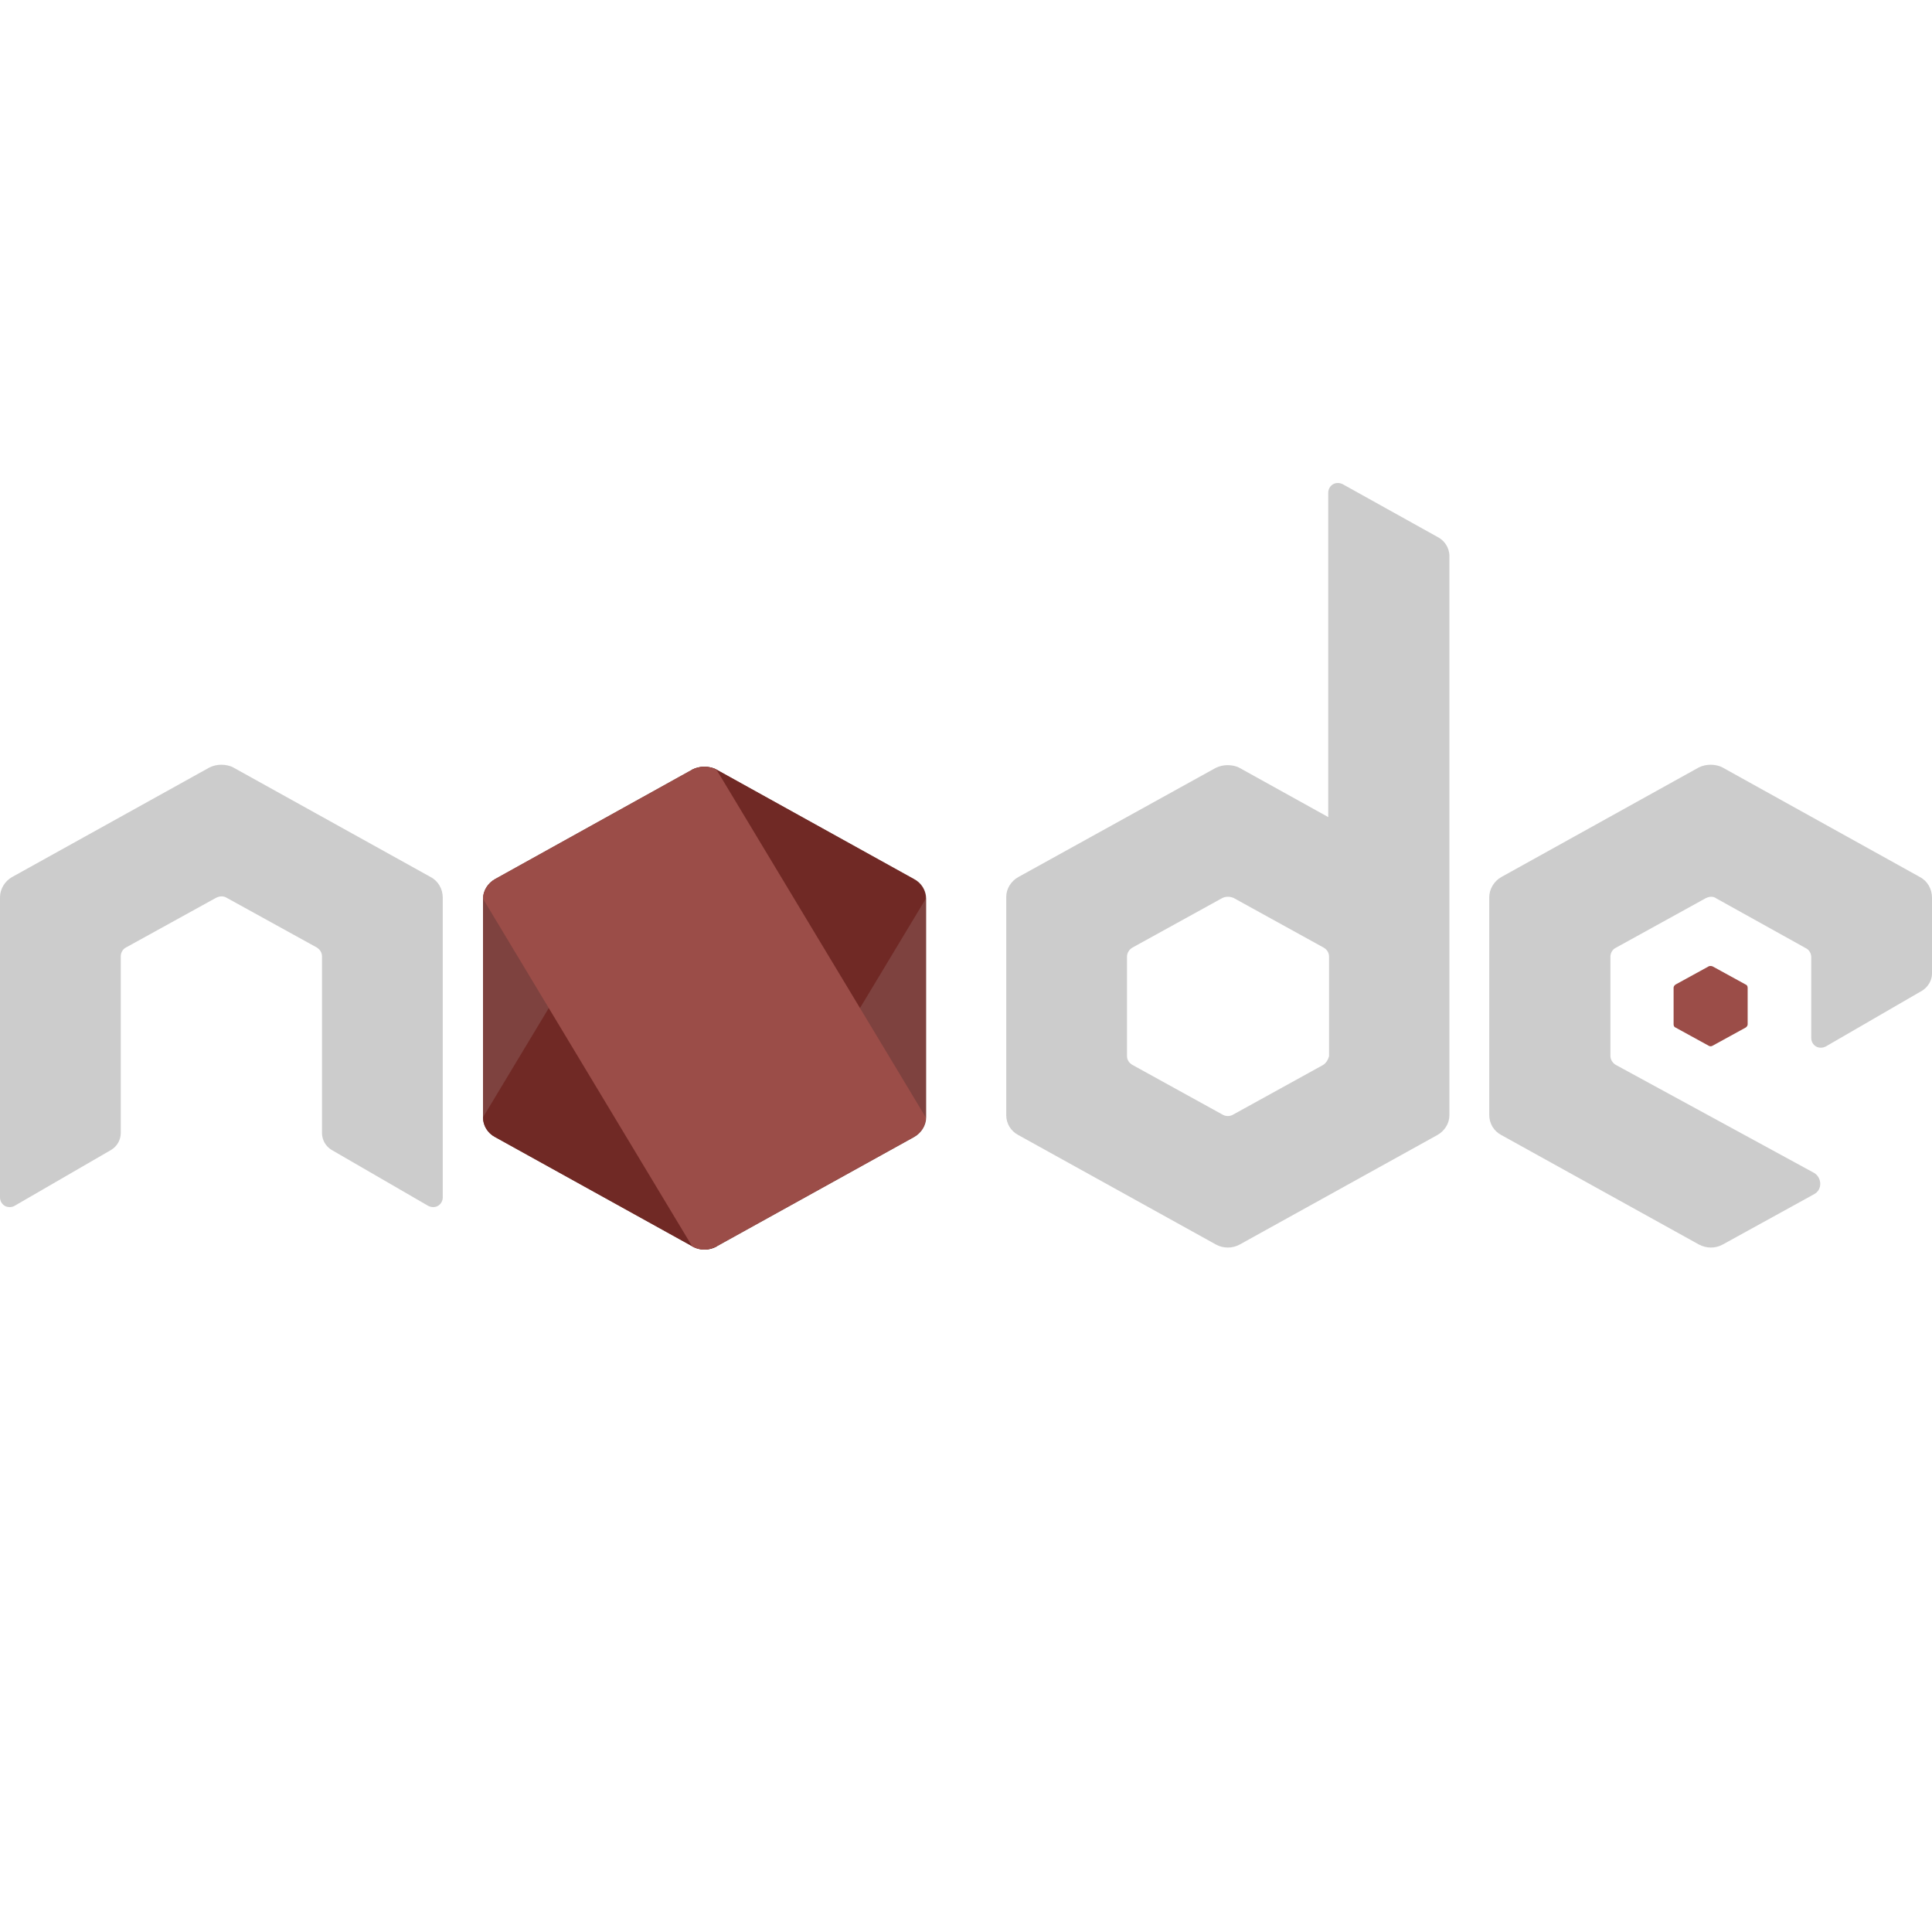
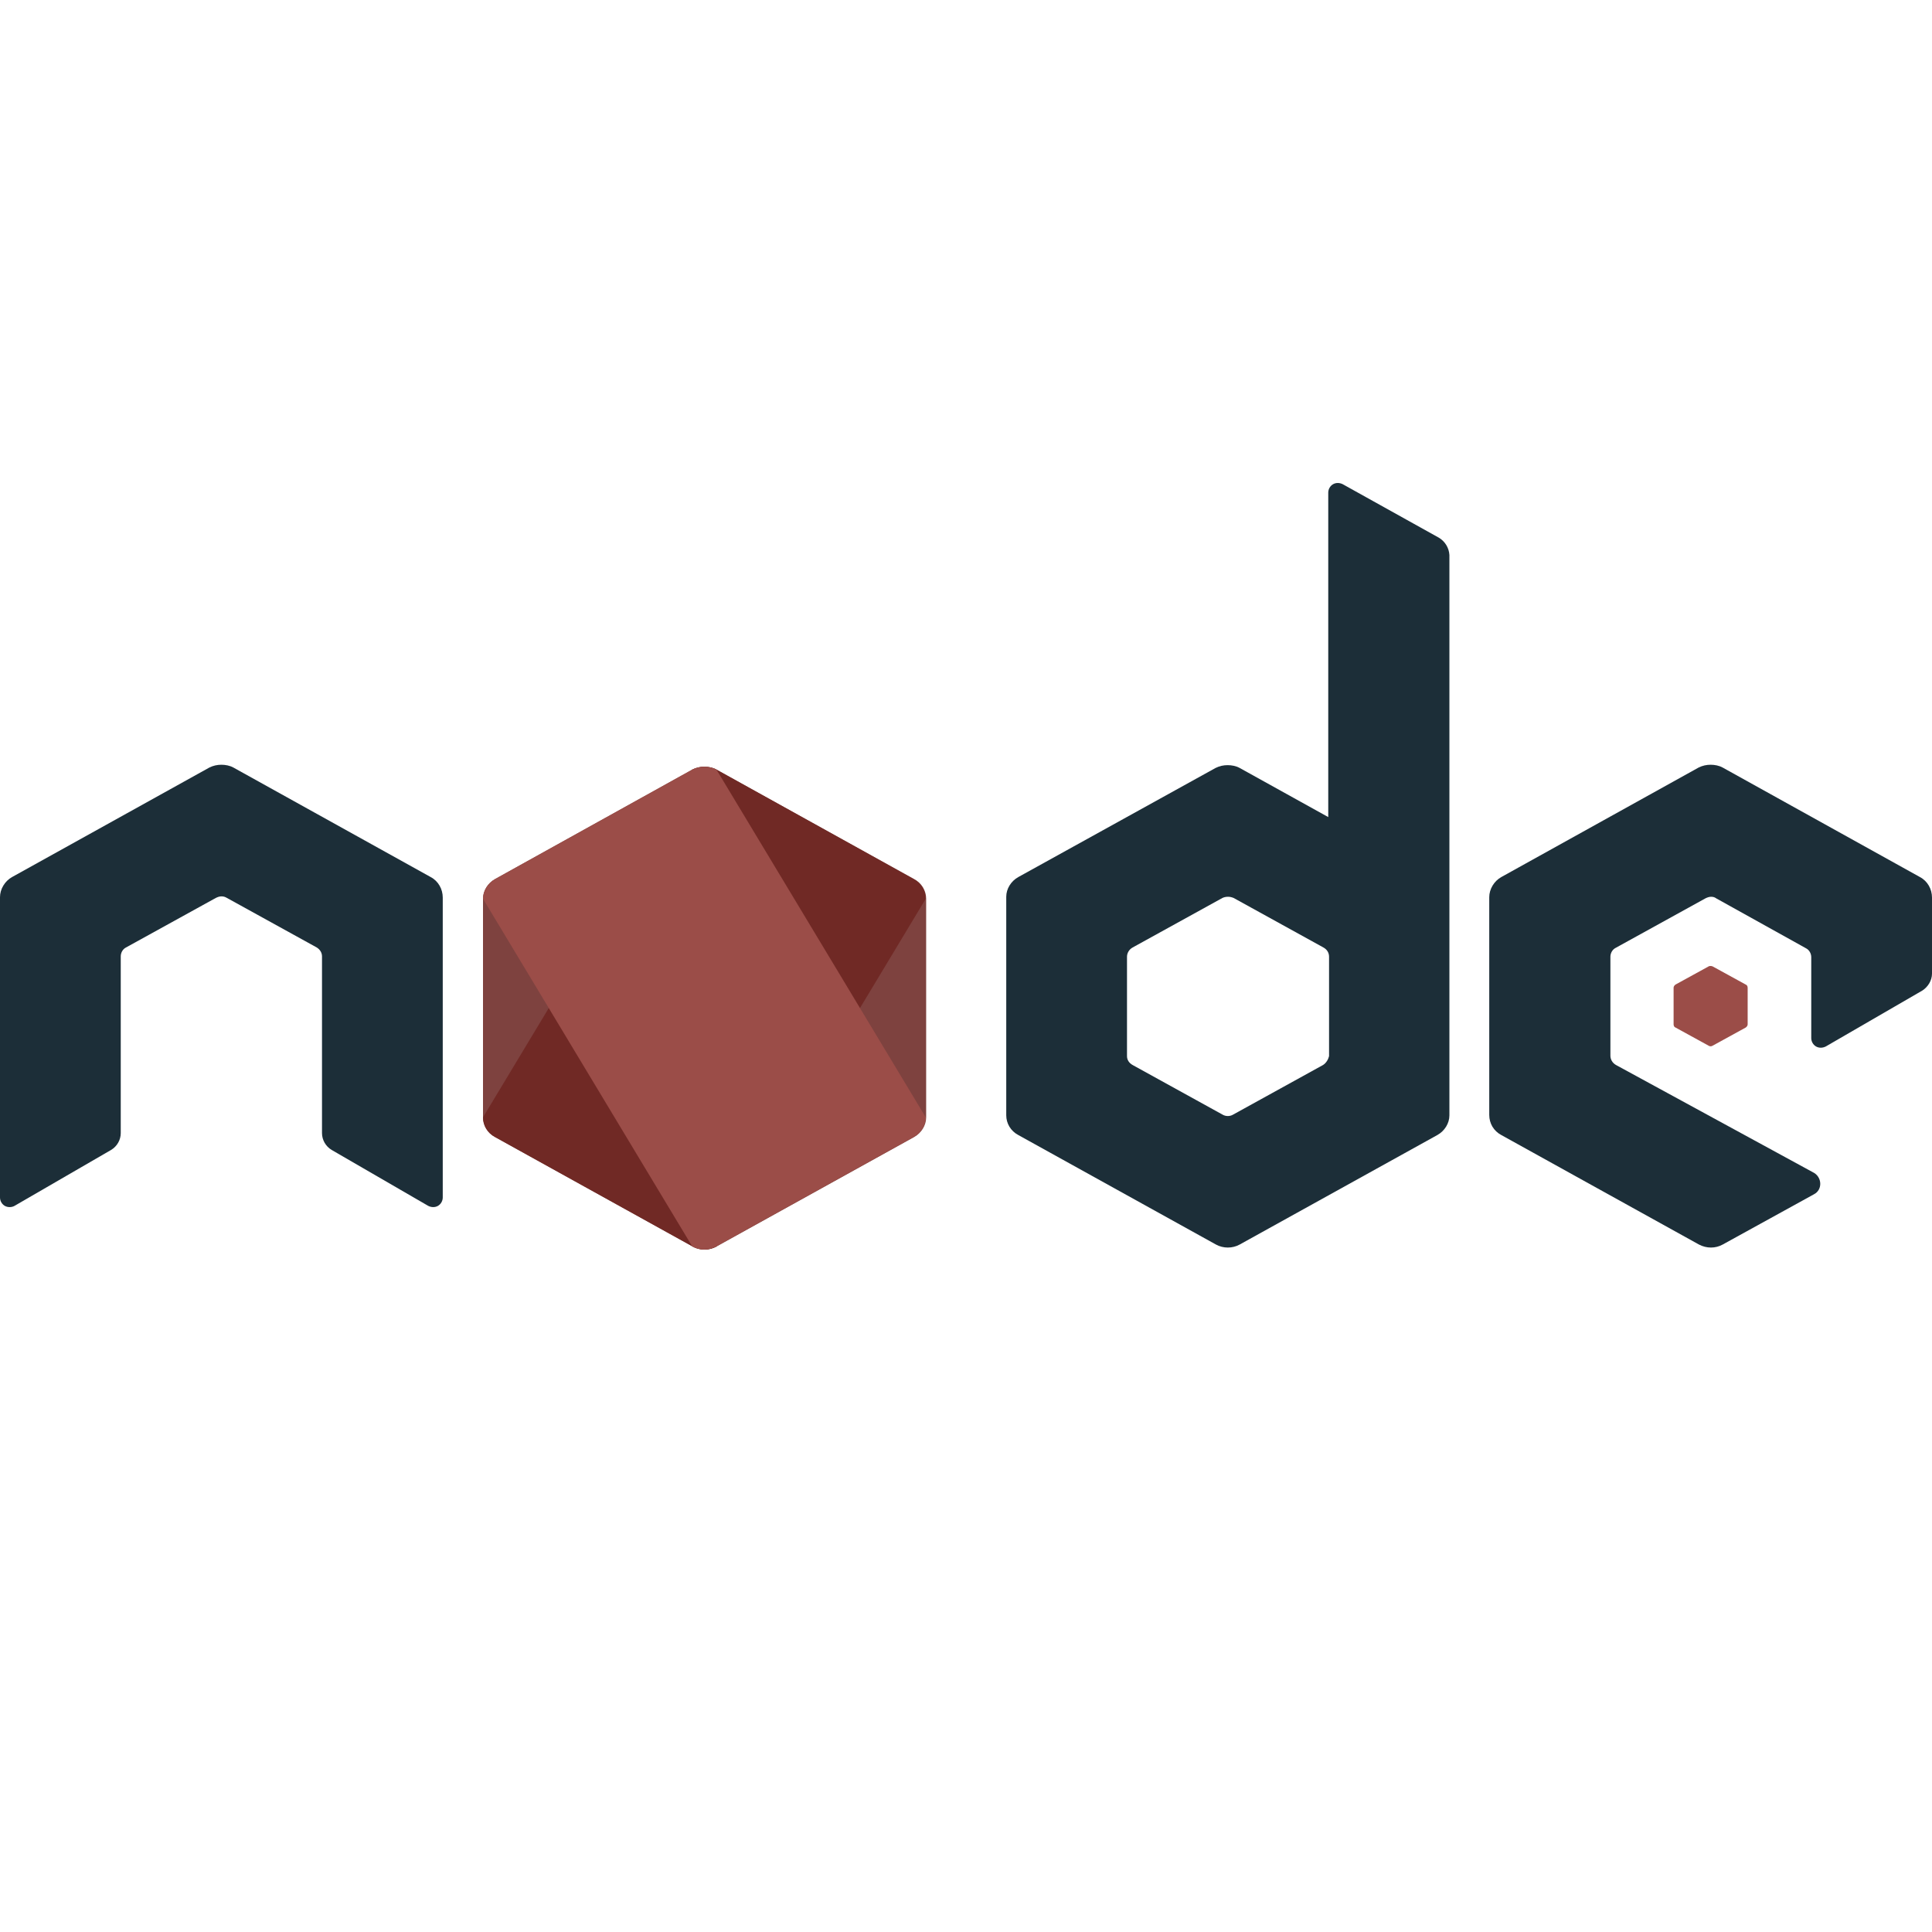
<svg xmlns="http://www.w3.org/2000/svg" version="1.1" id="Capa_1" x="0px" y="0px" viewBox="0 0 480 480" style="enable-background:new 0 0 480 480;" xml:space="preserve">
  <style type="text/css">
	.st0{fill:#7e423f;}
	.st1{fill:#9b4d48;}
- 	.st2{fill:#CCCCCC;}
+ 	.st2{fill:#1C2E38;}
	.st3{fill:#702925;}
</style>
  <g id="surface1">
    <path class="st0" d="M172,191.2l-49,27.2c-1.8,1-3,2.9-3,4.9v54.3c0,2,1.1,3.9,3,4.9l49.1,27.2c1.8,1,4.1,1,5.9,0l49.1-27.2   c1.8-1,3-2.9,3-4.9v-54.3c0-2-1.1-3.9-3-4.9L178,191.2c-0.9-0.5-2-0.7-3-0.7S173,190.7,172,191.2" />
    <path class="st1" d="M424.5,240.1l-8.2,4.5c-0.3,0.2-0.5,0.5-0.5,0.8v9.1c0,0.4,0.2,0.7,0.5,0.8l8.2,4.5c0.3,0.2,0.7,0.2,1,0   l8.2-4.5c0.3-0.2,0.5-0.5,0.5-0.8v-9.1c0-0.4-0.2-0.7-0.5-0.8l-8.2-4.5c-0.2-0.1-0.4-0.1-0.5-0.1S424.6,240,424.5,240.1" />
    <path class="st2" d="M357.5,133.6l-23.9-13.3c-0.8-0.4-1.7-0.4-2.4,0c-0.7,0.4-1.2,1.2-1.2,2.1V203l-22-12.2c-0.9-0.5-2-0.7-3-0.7   s-2,0.2-3,0.7l-49,27.1c-1.8,1-3,2.9-3,4.9v54.3c0,2,1.1,3.9,3,4.9l49.1,27.2c1.8,1,4.1,1,5.9,0l49.1-27.2c1.8-1,3-2.9,3-4.9V137.9   C360,136.1,359,134.5,357.5,133.6z M328.7,264.6l-22.3,12.3c-0.8,0.5-1.9,0.5-2.7,0l-22.3-12.3c-0.9-0.5-1.4-1.3-1.4-2.2v-24.7   c0-0.9,0.5-1.8,1.4-2.3l22.3-12.3l0,0c0.4-0.2,0.9-0.3,1.4-0.3s0.9,0.1,1.4,0.3l22.3,12.3c0.9,0.5,1.4,1.3,1.4,2.3v24.7   C330,263.2,329.5,264.1,328.7,264.6z" />
    <path class="st3" d="M172,191.2l-52,86.4c0,2,1.1,3.9,3,4.9l49.1,27.2c1.8,1,4.1,1,5.9,0l52-86.4c0-2-1.1-3.9-3-4.9l-49-27.2   c-0.9-0.5-2-0.7-3-0.7S173,190.7,172,191.2" />
    <path class="st1" d="M172,191.2l-49,27.2c-1.8,1-3,2.9-3,4.9l52,86.4c1.8,1,4.1,1,5.9,0l49.1-27.2c1.8-1,3-2.9,3-4.9l-52-86.4   c-0.9-0.5-2-0.7-3-0.7S173,190.7,172,191.2" />
    <path class="st2" d="M477,217.9l-49-27.2c-0.9-0.5-2-0.7-3-0.7s-2,0.2-3,0.7l-49,27.2c-1.8,1-3,3-3,5V277c0,2.1,1.1,4,3,5   l49.1,27.2c1.9,1,4.1,1,5.9,0l22.7-12.5c2.1-1.1,2-4.1,0-5.3l-49.2-26.8c-0.9-0.5-1.4-1.4-1.4-2.3v-24.6c0-0.9,0.5-1.8,1.3-2.2   l22.3-12.3c0.4-0.2,0.9-0.4,1.4-0.4s0.9,0.1,1.3,0.4l22.3,12.4c0.8,0.4,1.3,1.3,1.3,2.2v20.1c0,0.9,0.5,1.7,1.2,2.1s1.6,0.4,2.4,0   l24-13.9c1.4-0.9,2.4-2.5,2.4-4.2V223C480,220.9,478.9,218.9,477,217.9z" />
    <path class="st2" d="M107,217.9l-49-27.2c-0.9-0.5-2-0.7-3-0.7s-2,0.2-3,0.7L3,217.9c-1.8,1-3,3-3,5v74.6c0,0.9,0.5,1.7,1.2,2.1   s1.7,0.4,2.4,0l24-13.9c1.5-0.9,2.4-2.5,2.4-4.2v-43.9c0-0.9,0.5-1.8,1.3-2.2l22.3-12.3c0.4-0.2,0.9-0.4,1.4-0.4s0.9,0.1,1.4,0.4   l22.3,12.3c0.8,0.5,1.3,1.3,1.3,2.2v43.9c0,1.7,0.9,3.3,2.4,4.2l24,13.9c0.8,0.4,1.7,0.4,2.4,0c0.7-0.4,1.2-1.2,1.2-2.1V223   C110,220.9,108.9,218.9,107,217.9z" />
  </g>
</svg>
